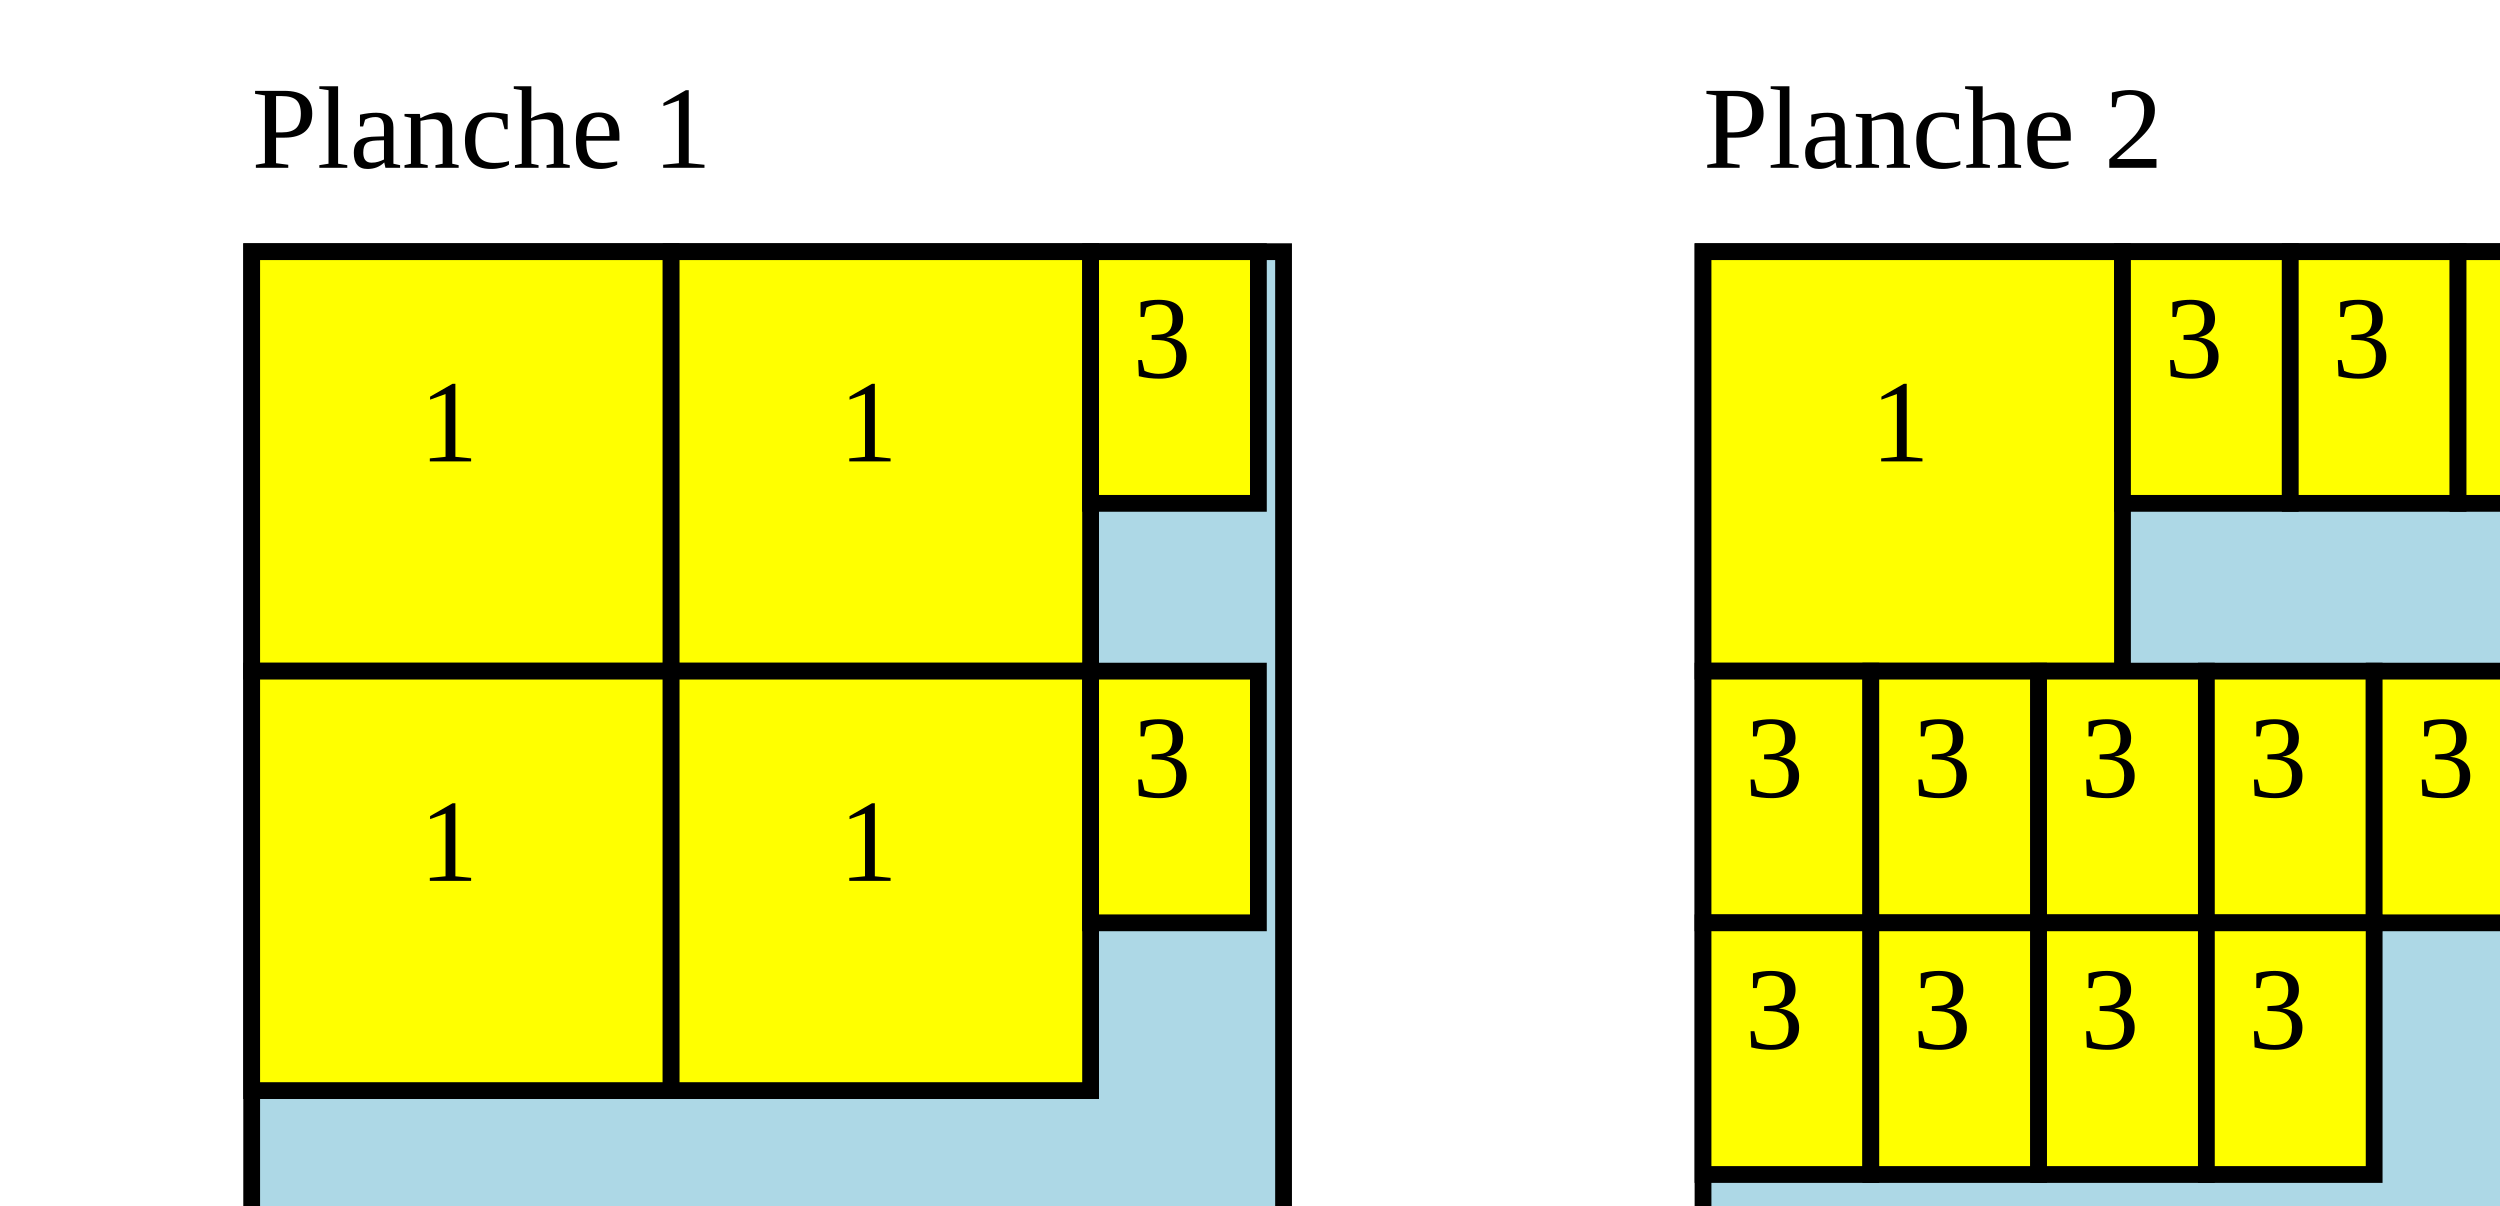
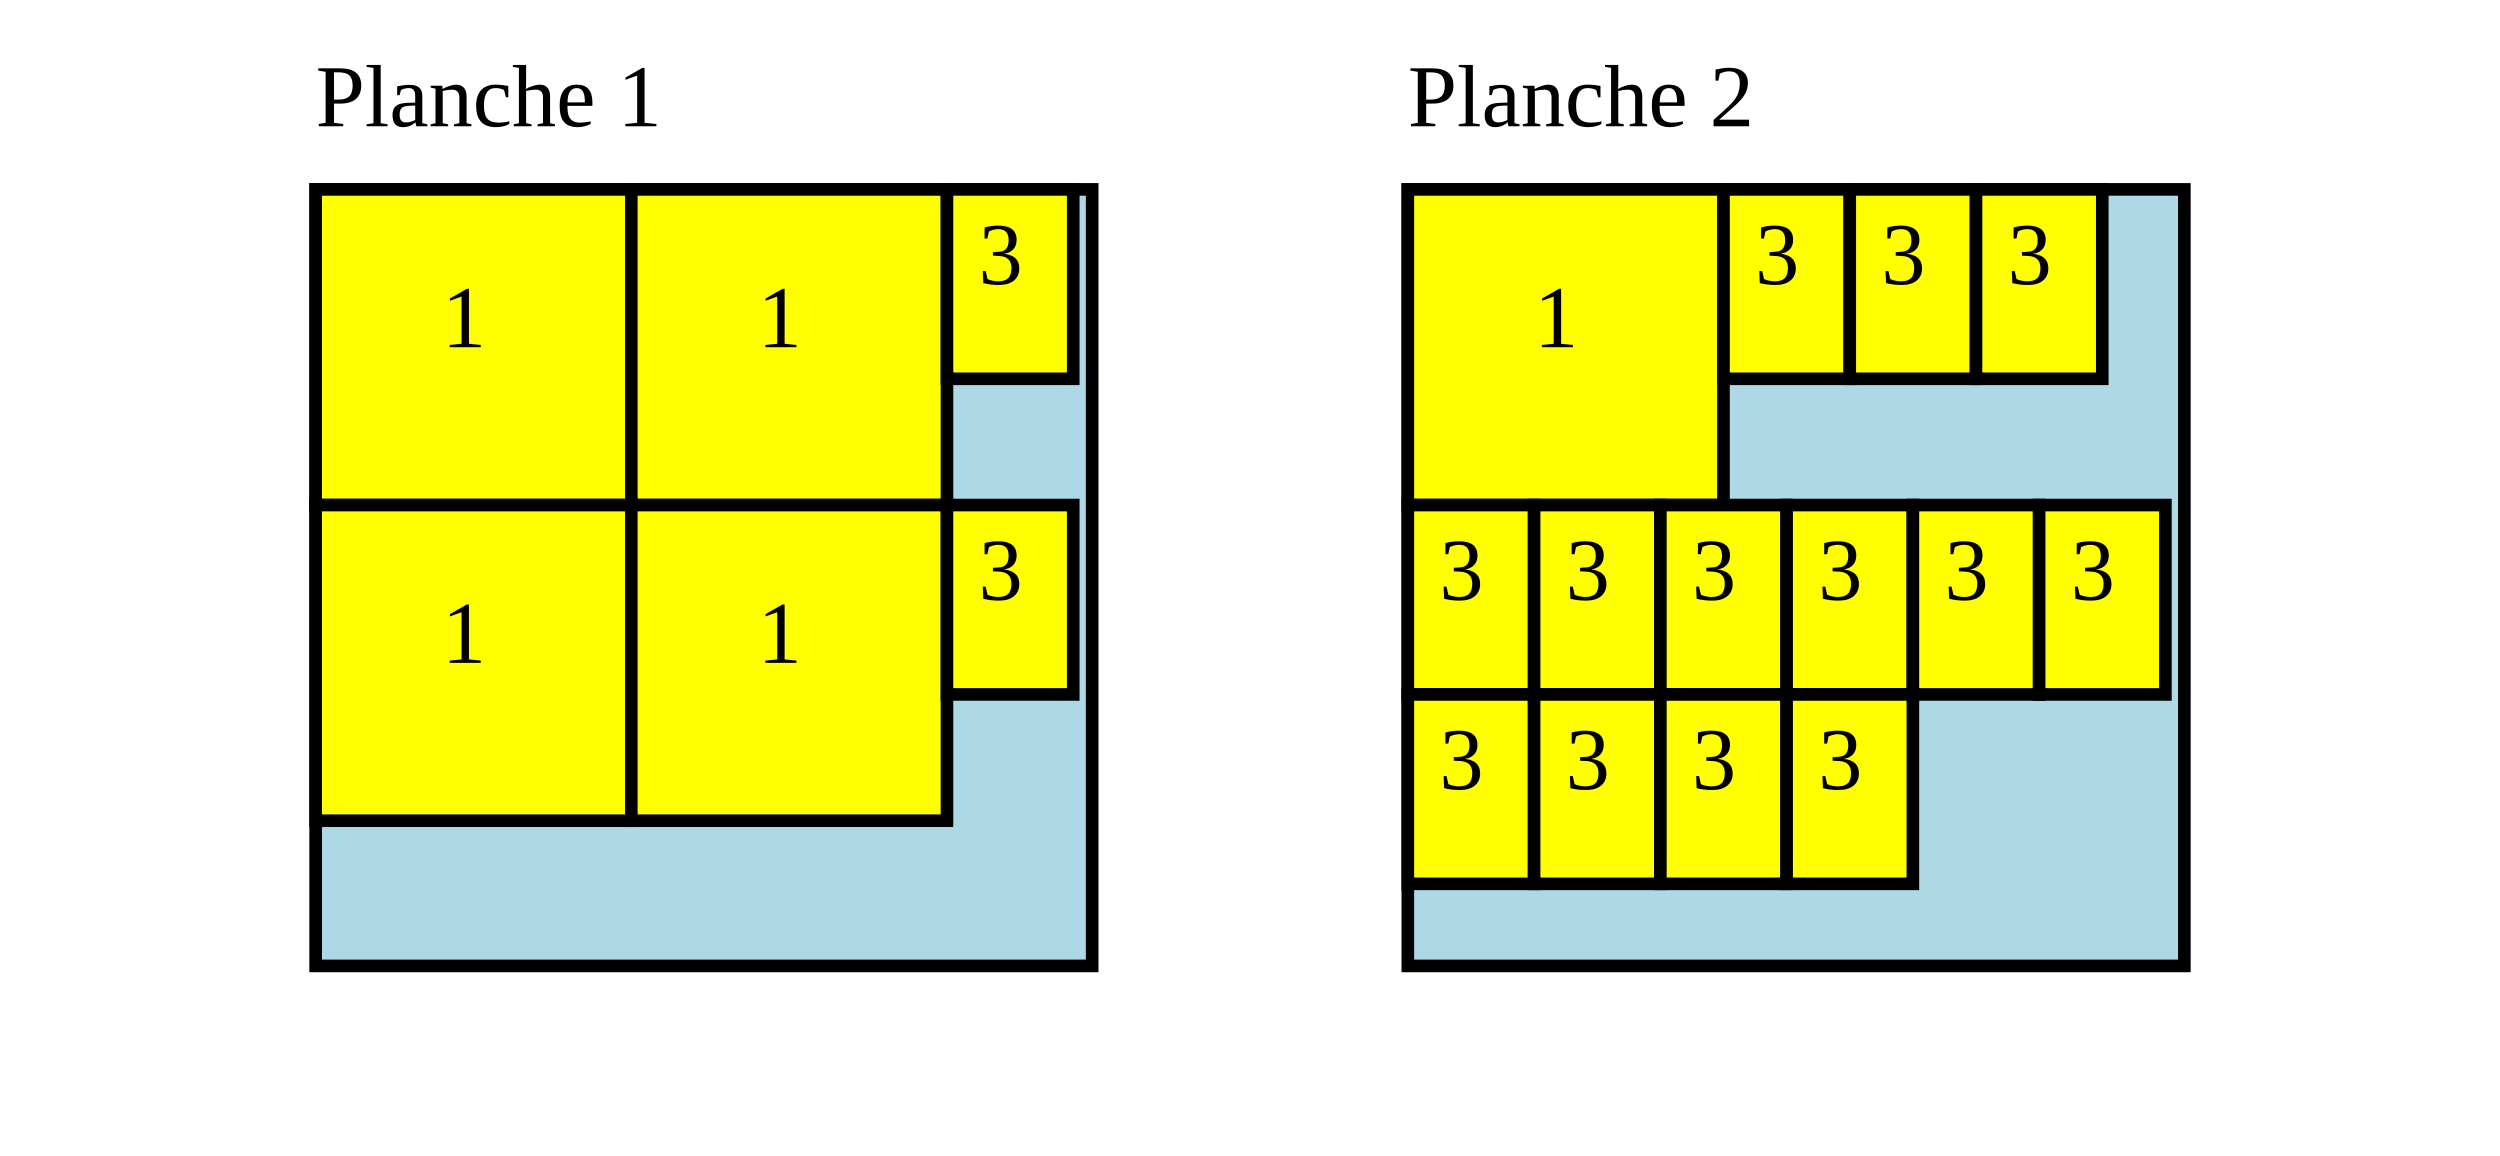
- <svg xmlns="http://www.w3.org/2000/svg" version="1.1">
-   <text x="30" y="20" style="font-size:14px;color:black;">Planche 1</text>
-   <rect width="123" height="123" x="30" y="30" style="fill:lightblue; stroke:black; stroke-width:2px;" />
-   <rect width="50" height="50" x="30" y="30" style="fill:yellow; stroke:black; stroke-width:2px;" />
-   <text x="50" y="55" style="font-size:14px;color:black;">1</text>
-   <rect width="50" height="50" x="80" y="30" style="fill:yellow; stroke:black; stroke-width:2px;" />
-   <text x="100" y="55" style="font-size:14px;color:black;">1</text>
-   <rect width="50" height="50" x="30" y="80" style="fill:yellow; stroke:black; stroke-width:2px;" />
-   <text x="50" y="105" style="font-size:14px;color:black;">1</text>
-   <rect width="50" height="50" x="80" y="80" style="fill:yellow; stroke:black; stroke-width:2px;" />
-   <text x="100" y="105" style="font-size:14px;color:black;">1</text>
-   <text x="203" y="20" style="font-size:14px;color:black;">Planche 2</text>
-   <rect width="123" height="123" x="203" y="30" style="fill:lightblue; stroke:black; stroke-width:2px;" />
-   <rect width="50" height="50" x="203" y="30" style="fill:yellow; stroke:black; stroke-width:2px;" />
-   <text x="223" y="55" style="font-size:14px;color:black;">1</text>
-   <rect width="20" height="30" x="130" y="30" style="fill:yellow; stroke:black; stroke-width:2px;" />
-   <text x="135" y="45" style="font-size:14px;color:black;">3</text>
-   <rect width="20" height="30" x="130" y="80" style="fill:yellow; stroke:black; stroke-width:2px;" />
-   <text x="135" y="95" style="font-size:14px;color:black;">3</text>
-   <rect width="20" height="30" x="253" y="30" style="fill:yellow; stroke:black; stroke-width:2px;" />
-   <text x="258" y="45" style="font-size:14px;color:black;">3</text>
+ <svg xmlns="http://www.w3.org/2000/svg" version="1.1" width="396" height="183">
+   <text x="50" y="20" style="font-size:14px;color:black;">Planche 1</text>
+   <rect width="123" height="123" x="50" y="30" style="fill:lightblue; stroke:black; stroke-width:2px;" />
+   <rect width="50" height="50" x="50" y="30" style="fill:yellow; stroke:black; stroke-width:2px;" />
+   <text x="70" y="55" style="font-size:14px;color:black;">1</text>
+   <rect width="50" height="50" x="100" y="30" style="fill:yellow; stroke:black; stroke-width:2px;" />
+   <text x="120" y="55" style="font-size:14px;color:black;">1</text>
+   <rect width="50" height="50" x="50" y="80" style="fill:yellow; stroke:black; stroke-width:2px;" />
+   <text x="70" y="105" style="font-size:14px;color:black;">1</text>
+   <rect width="50" height="50" x="100" y="80" style="fill:yellow; stroke:black; stroke-width:2px;" />
+   <text x="120" y="105" style="font-size:14px;color:black;">1</text>
+   <text x="223" y="20" style="font-size:14px;color:black;">Planche 2</text>
+   <rect width="123" height="123" x="223" y="30" style="fill:lightblue; stroke:black; stroke-width:2px;" />
+   <rect width="50" height="50" x="223" y="30" style="fill:yellow; stroke:black; stroke-width:2px;" />
+   <text x="243" y="55" style="font-size:14px;color:black;">1</text>
+   <rect width="20" height="30" x="150" y="30" style="fill:yellow; stroke:black; stroke-width:2px;" />
+   <text x="155" y="45" style="font-size:14px;color:black;">3</text>
+   <rect width="20" height="30" x="150" y="80" style="fill:yellow; stroke:black; stroke-width:2px;" />
+   <text x="155" y="95" style="font-size:14px;color:black;">3</text>
  <rect width="20" height="30" x="273" y="30" style="fill:yellow; stroke:black; stroke-width:2px;" />
  <text x="278" y="45" style="font-size:14px;color:black;">3</text>
  <rect width="20" height="30" x="293" y="30" style="fill:yellow; stroke:black; stroke-width:2px;" />
  <text x="298" y="45" style="font-size:14px;color:black;">3</text>
-   <rect width="20" height="30" x="203" y="80" style="fill:yellow; stroke:black; stroke-width:2px;" />
-   <text x="208" y="95" style="font-size:14px;color:black;">3</text>
+   <rect width="20" height="30" x="313" y="30" style="fill:yellow; stroke:black; stroke-width:2px;" />
+   <text x="318" y="45" style="font-size:14px;color:black;">3</text>
  <rect width="20" height="30" x="223" y="80" style="fill:yellow; stroke:black; stroke-width:2px;" />
  <text x="228" y="95" style="font-size:14px;color:black;">3</text>
  <rect width="20" height="30" x="243" y="80" style="fill:yellow; stroke:black; stroke-width:2px;" />
  <text x="248" y="95" style="font-size:14px;color:black;">3</text>
  <rect width="20" height="30" x="263" y="80" style="fill:yellow; stroke:black; stroke-width:2px;" />
  <text x="268" y="95" style="font-size:14px;color:black;">3</text>
  <rect width="20" height="30" x="283" y="80" style="fill:yellow; stroke:black; stroke-width:2px;" />
  <text x="288" y="95" style="font-size:14px;color:black;">3</text>
  <rect width="20" height="30" x="303" y="80" style="fill:yellow; stroke:black; stroke-width:2px;" />
  <text x="308" y="95" style="font-size:14px;color:black;">3</text>
-   <rect width="20" height="30" x="203" y="110" style="fill:yellow; stroke:black; stroke-width:2px;" />
-   <text x="208" y="125" style="font-size:14px;color:black;">3</text>
+   <rect width="20" height="30" x="323" y="80" style="fill:yellow; stroke:black; stroke-width:2px;" />
+   <text x="328" y="95" style="font-size:14px;color:black;">3</text>
  <rect width="20" height="30" x="223" y="110" style="fill:yellow; stroke:black; stroke-width:2px;" />
  <text x="228" y="125" style="font-size:14px;color:black;">3</text>
  <rect width="20" height="30" x="243" y="110" style="fill:yellow; stroke:black; stroke-width:2px;" />
  <text x="248" y="125" style="font-size:14px;color:black;">3</text>
  <rect width="20" height="30" x="263" y="110" style="fill:yellow; stroke:black; stroke-width:2px;" />
  <text x="268" y="125" style="font-size:14px;color:black;">3</text>
+   <rect width="20" height="30" x="283" y="110" style="fill:yellow; stroke:black; stroke-width:2px;" />
+   <text x="288" y="125" style="font-size:14px;color:black;">3</text>
</svg>
